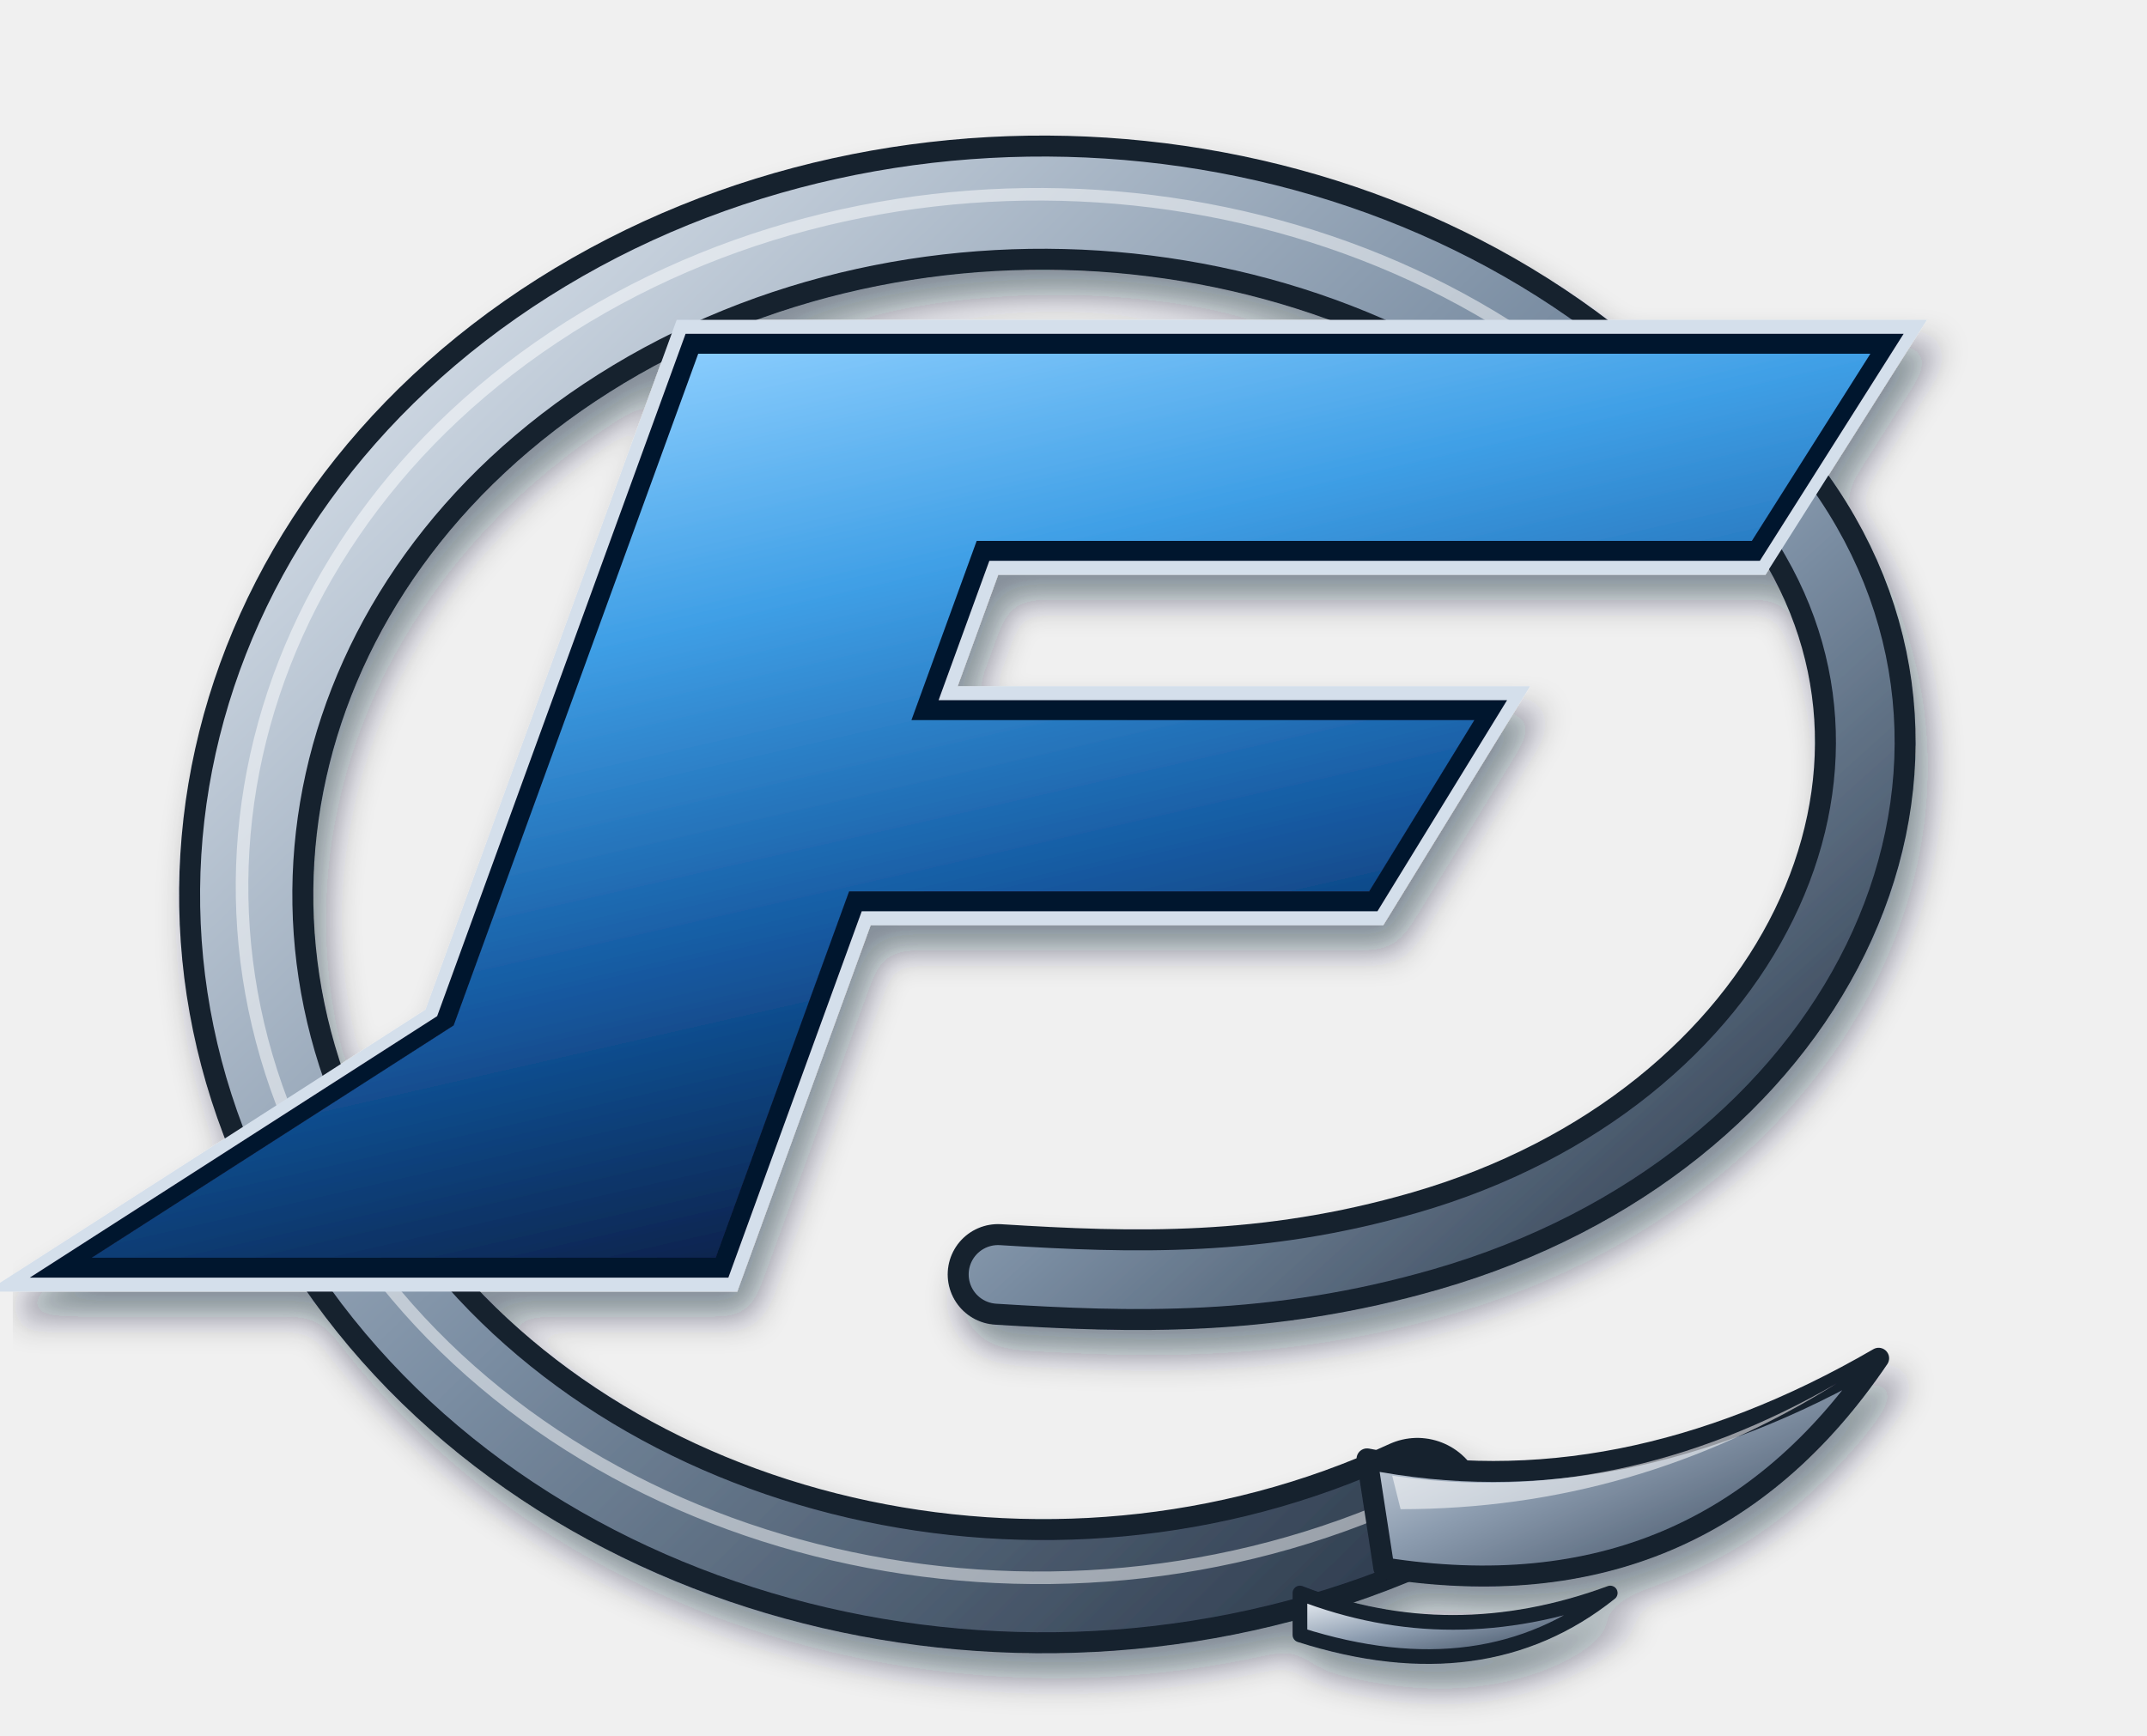
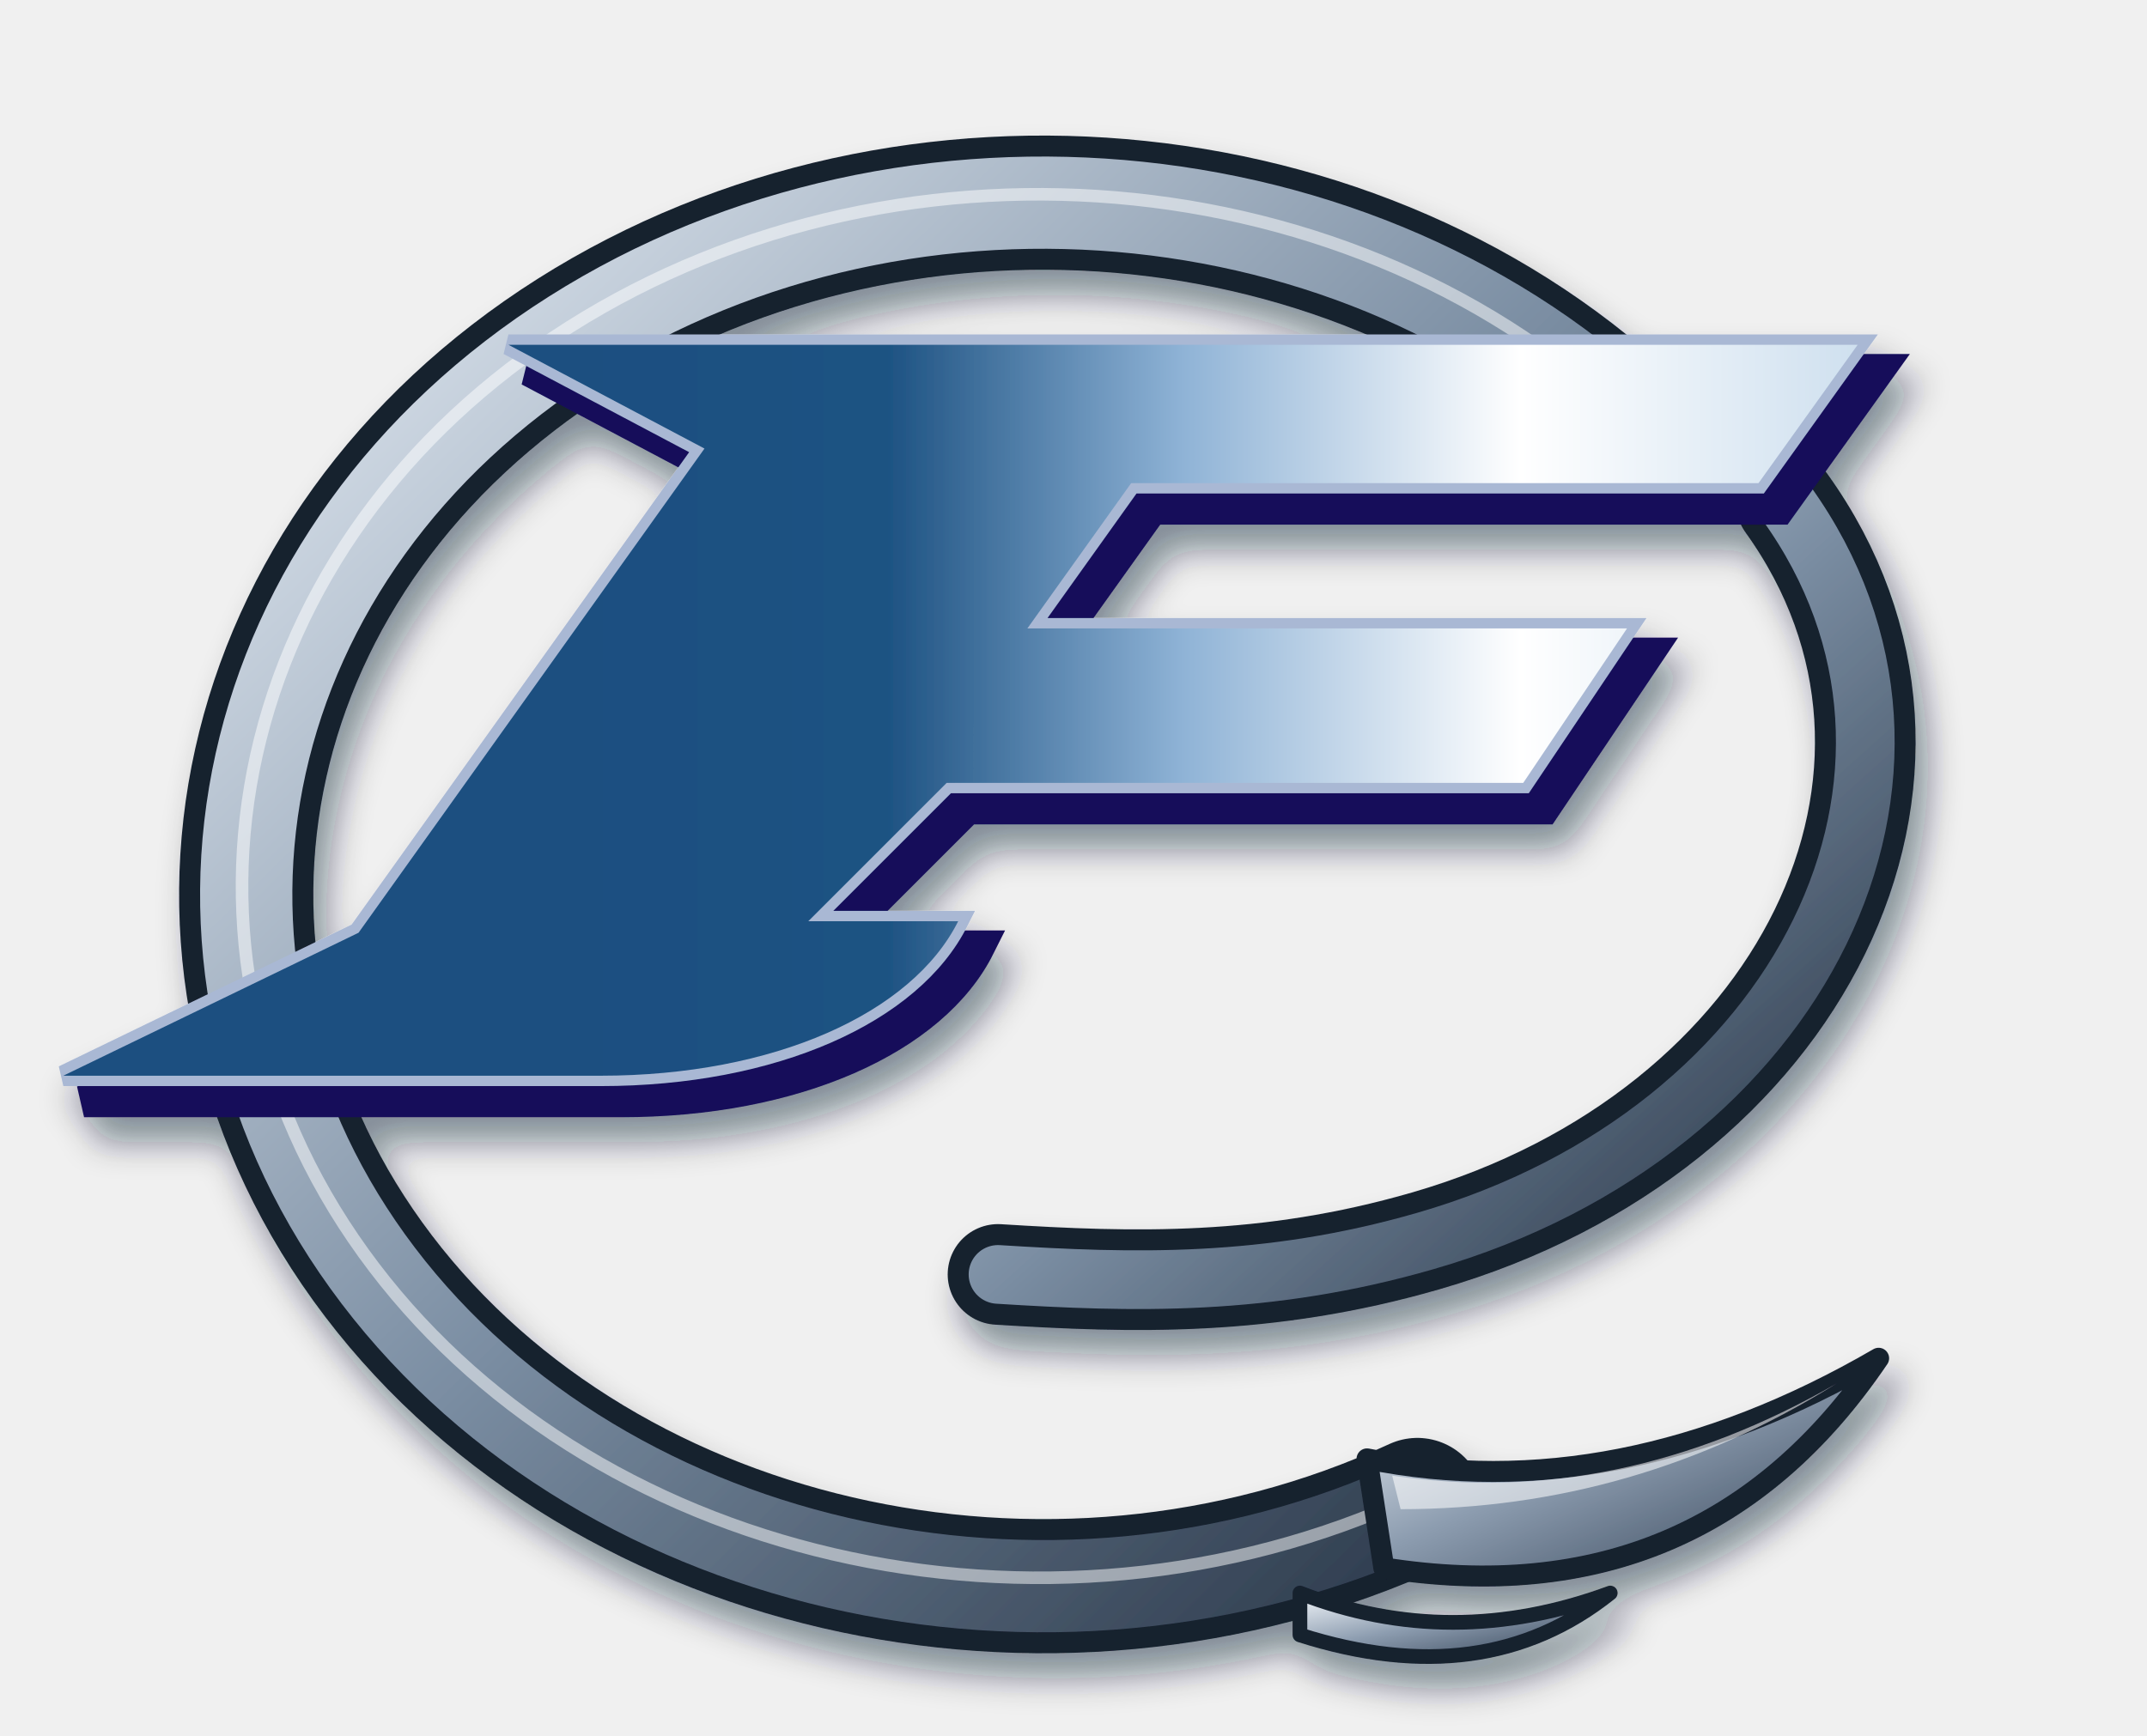
<svg xmlns="http://www.w3.org/2000/svg" viewBox="-34 -8 512 414" width="512" height="414" role="img" aria-label="FCDI">
  <defs>
    <linearGradient id="chrome" x1="0" y1="0" x2="1" y2="1">
      <stop offset="0" stop-color="#f4f8fc" />
      <stop offset="0.45" stop-color="#8d9db0" />
      <stop offset="1" stop-color="#2b3a4e" />
    </linearGradient>
    <linearGradient id="blue" x1="0.15" y1="0" x2="0.55" y2="1">
      <stop offset="0" stop-color="#8fd0ff" />
      <stop offset="0.3" stop-color="#3f9fe6" />
      <stop offset="0.65" stop-color="#14589f" />
      <stop offset="1" stop-color="#061c42" />
    </linearGradient>
    <linearGradient id="rim" x1="0" y1="0" x2="1" y2="1">
      <stop offset="0" stop-color="#e6edf5" />
      <stop offset="0.5" stop-color="#7b8ea3" />
      <stop offset="1" stop-color="#1f2c3d" />
    </linearGradient>
    <filter id="sh" x="-10%" y="-10%" width="125%" height="130%">
      <feDropShadow dx="3" dy="6" stdDeviation="4" flood-color="#0a1830" flood-opacity=".45" />
    </filter>
    <path id="F" d="M0 0H300L286 52H92V92H234L222 140H92V232H-74L0 170Z" />
+     <linearGradient id="steel" gradientUnits="userSpaceOnUse" x1="215" y1="0" x2="800" y2="0">
+       <stop offset="0" stop-color="#1b4f80" />
+       <stop offset="0.28" stop-color="#1d5282" />
+       <stop offset="0.5" stop-color="#8fb3d6" />
+       <stop offset="0.75" stop-color="#ffffff" />
+       <stop offset="1" stop-color="#cfe0ef" />
+     </linearGradient>
  </defs>
  <g filter="url(#sh)">
    <path d="M360 99A190 165 0 1 0 304 351" fill="none" stroke="#17202e" stroke-width="32" stroke-linecap="round" />
    <path d="M360 99A190 165 0 1 0 304 351" fill="none" stroke="url(#rim)" stroke-width="22" stroke-linecap="round" />
    <path d="M360 99A190 165 0 1 0 304 351" fill="none" stroke="#fff" stroke-opacity=".5" stroke-width="3" stroke-linecap="round" transform="translate(-1 -2)" />
    <path d="M392 112C438 176 396 262 306 288C268 299 236 298 204 296" fill="none" stroke="#17202e" stroke-width="24" stroke-linecap="round" />
    <path d="M392 112C438 176 396 262 306 288C268 299 236 298 204 296" fill="none" stroke="url(#rim)" stroke-width="14" stroke-linecap="round" />
    <path d="M292 340Q352 352 414 316Q372 378 296 366Z" fill="url(#chrome)" stroke="#17202e" stroke-width="5" stroke-linejoin="round" />
    <path d="M298 344Q352 352 404 322Q356 352 300 352Z" fill="#fff" fill-opacity=".55" />
    <path d="M276 372Q312 386 350 372Q320 396 276 382Z" fill="url(#chrome)" stroke="#17202e" stroke-width="3.5" stroke-linejoin="round" />
-     <g transform="translate(131 74) skewX(-20) scale(.95)">
-       <use href="#F" fill="none" stroke="#d4dfeb" stroke-width="12" stroke-linejoin="miter" />
-       <use href="#F" fill="url(#blue)" stroke="#06162f" stroke-width="5" stroke-linejoin="miter" />
+     <g transform="translate(-31 55) scale(.55)">
+       <path d="M215 35H800L757 95H485L440 158H700L655 225H405L345 285H410C390 325 330 352 255 352H22L150 290L300 80Z" transform="translate(9 11)" fill="#14105a" stroke="#14105a" stroke-width="14" stroke-linejoin="miter" />
+       <path d="M215 35H800L757 95H485L440 158H700L655 225H405L345 285H410C390 325 330 352 255 352H22L150 290L300 80Z" fill="url(#steel)" stroke="#a9b8d4" stroke-width="9" stroke-linejoin="miter" paint-order="stroke" />
    </g>
  </g>
</svg>
